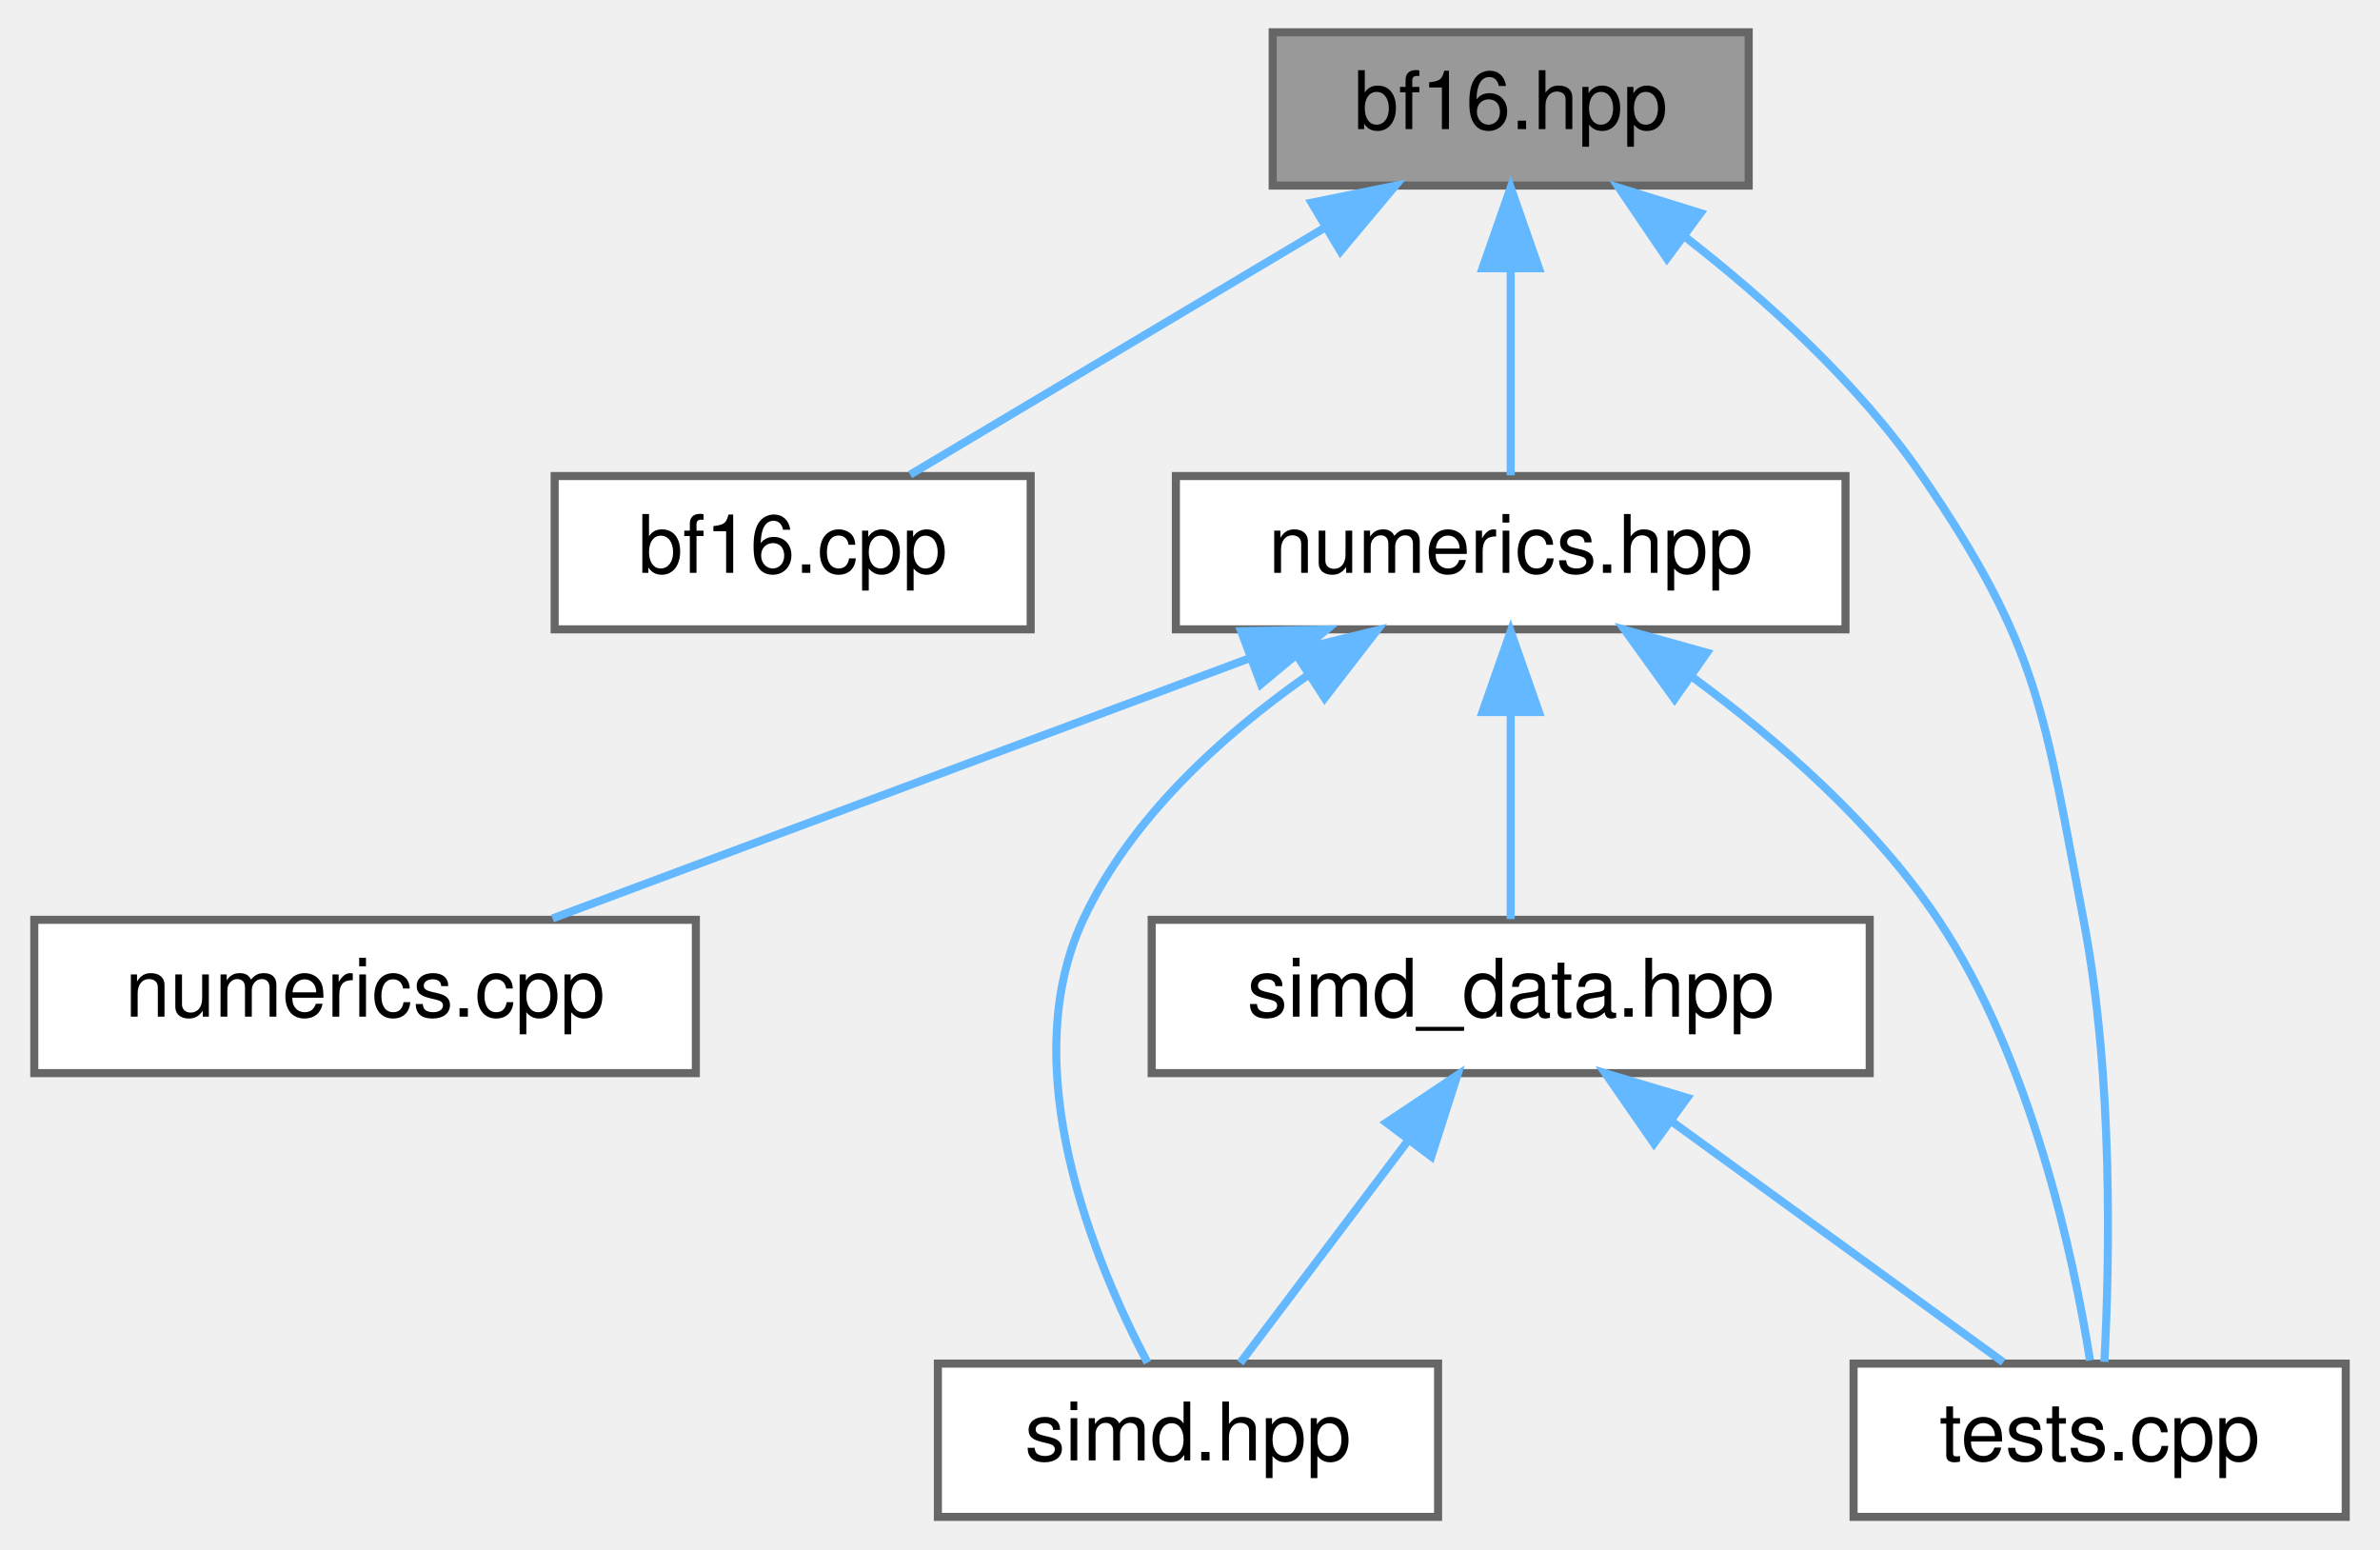
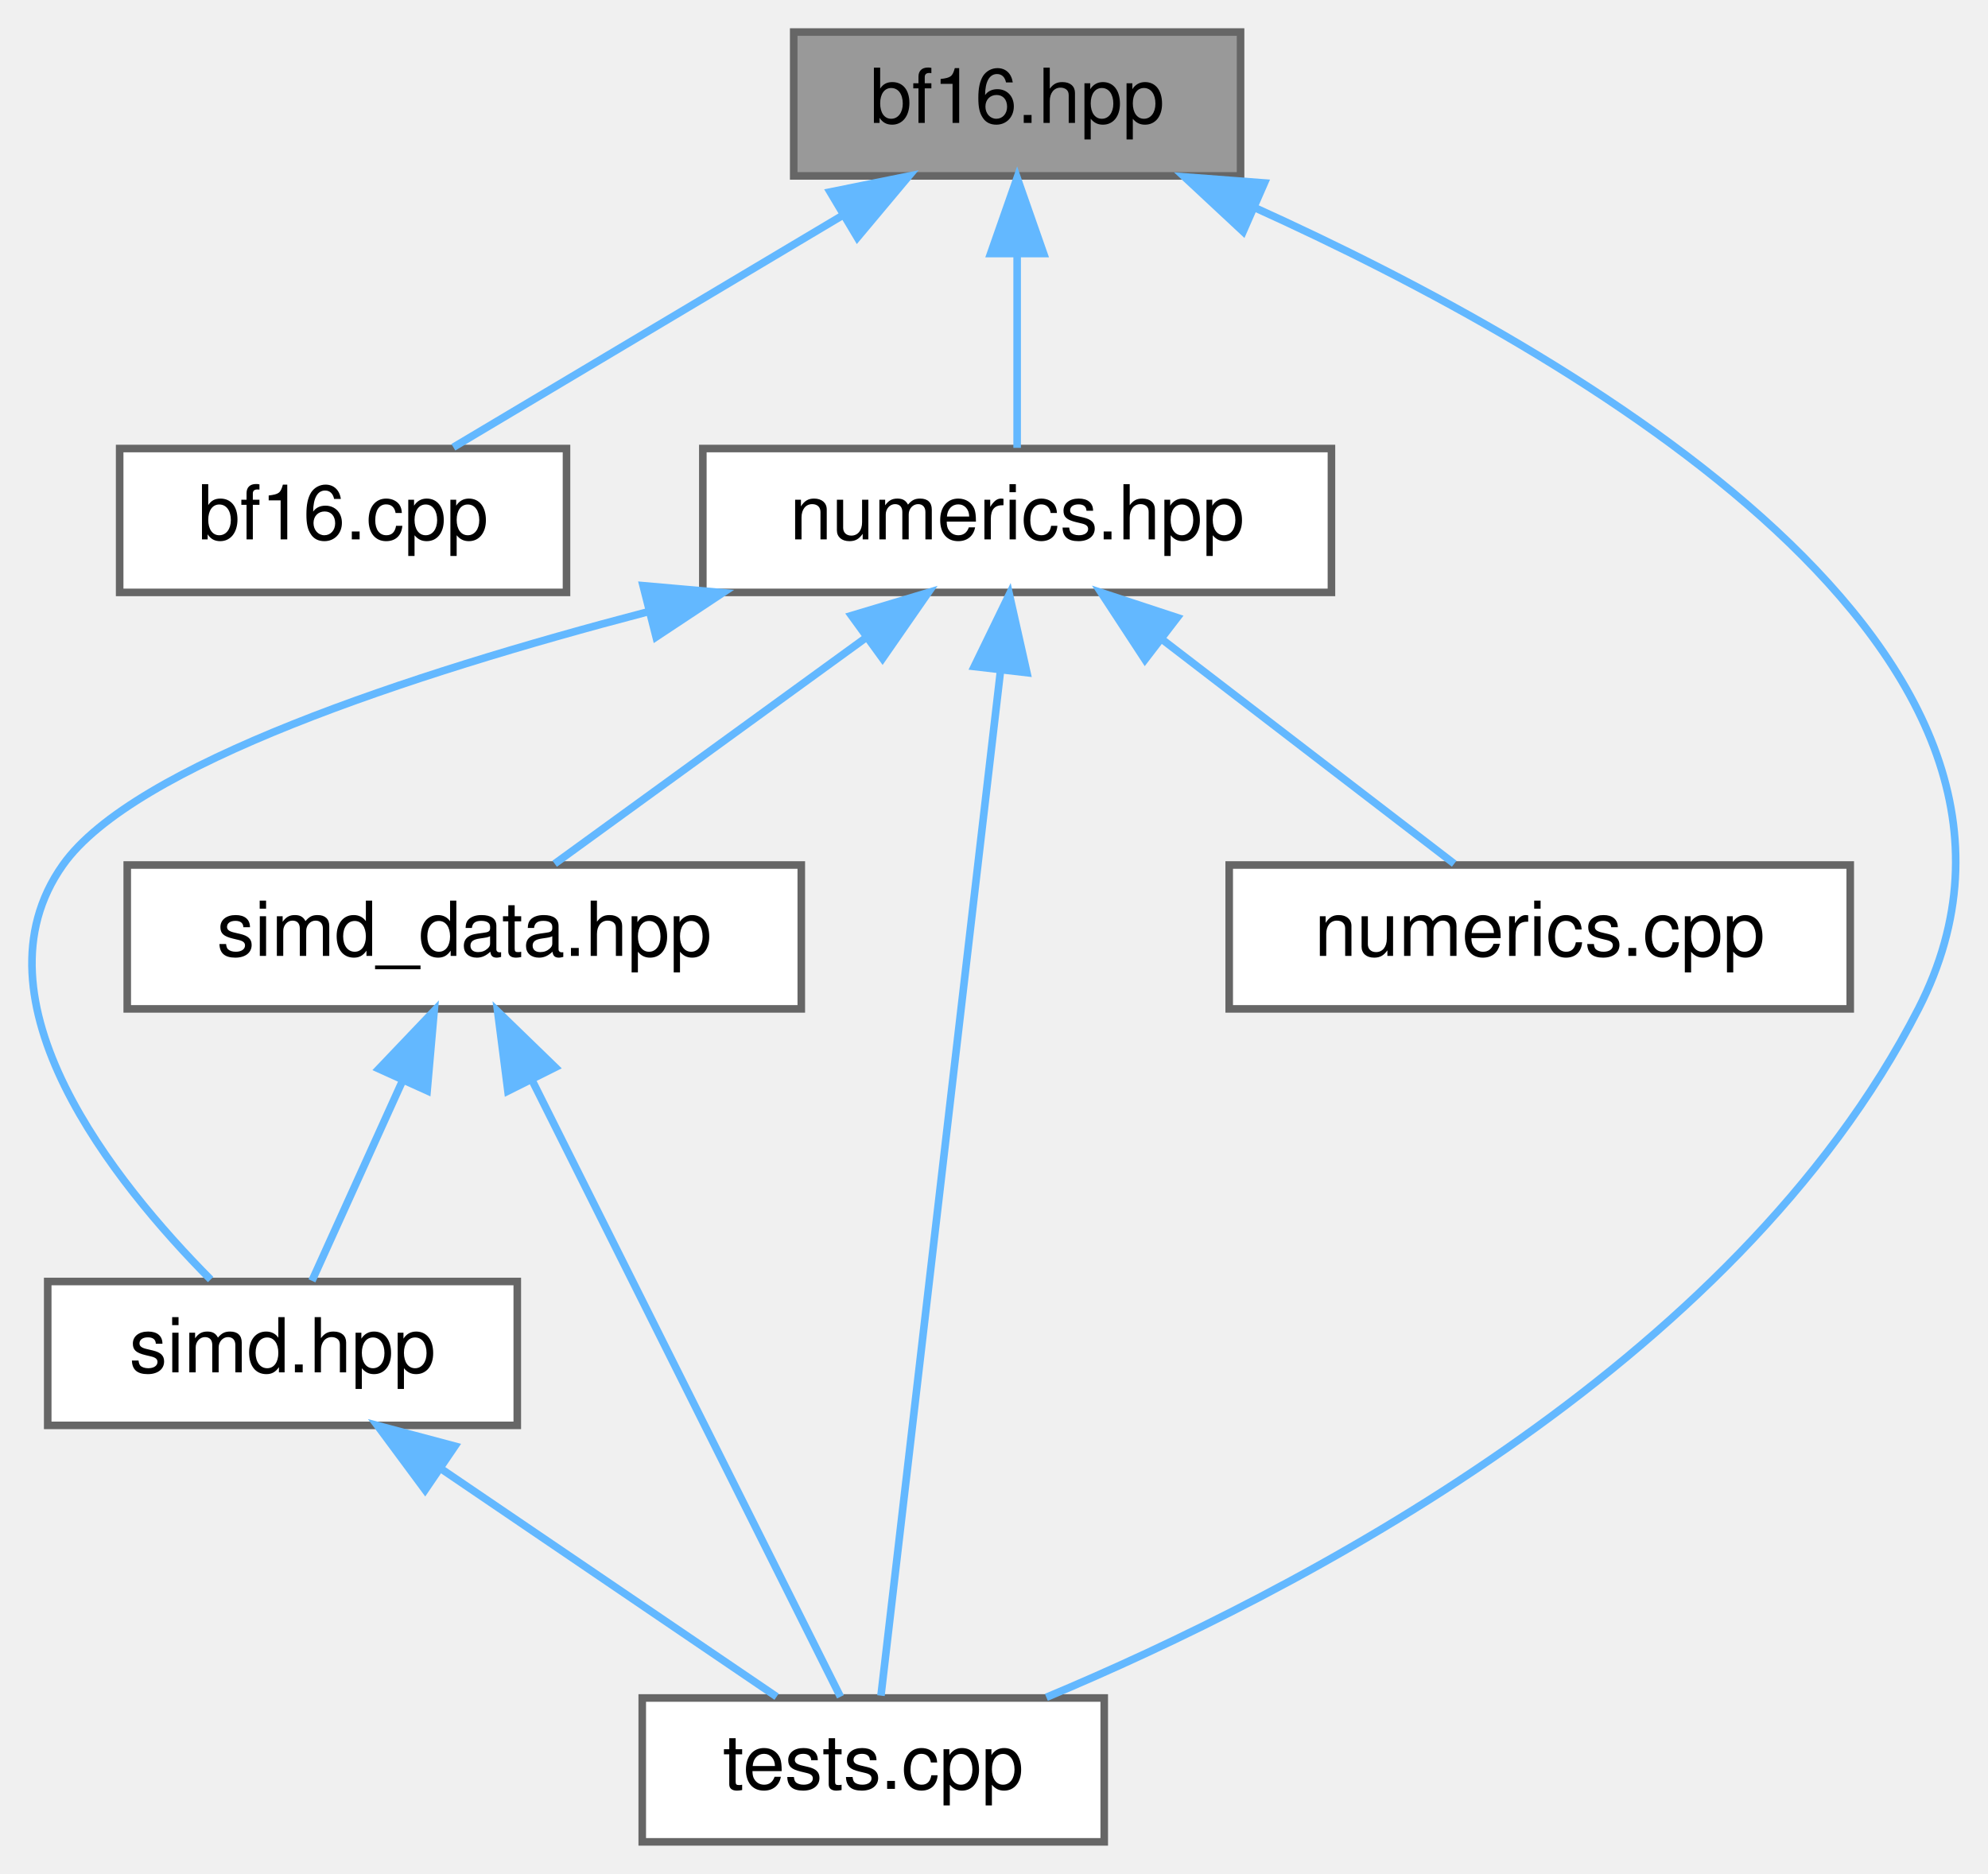
- <svg xmlns="http://www.w3.org/2000/svg" xmlns:xlink="http://www.w3.org/1999/xlink" width="295pt" height="192pt" viewBox="0.00 0.00 294.50 192.00">
-   <g id="graph0" class="graph" transform="scale(1 1) rotate(0) translate(4 188)">
+ <svg xmlns="http://www.w3.org/2000/svg" xmlns:xlink="http://www.w3.org/1999/xlink" width="262pt" height="247pt" viewBox="0.00 0.00 262.49 247.00">
+   <g id="graph0" class="graph" transform="scale(1 1) rotate(0) translate(4 243)">
    <g id="Node000001" class="node">
      <g id="a_Node000001">
        <a xlink:title=" ">
-           <polygon fill="#999999" stroke="#666666" points="212.5,-184 153.5,-184 153.5,-165 212.5,-165 212.5,-184" />
-           <text text-anchor="middle" x="183" y="-172" font-family="Helvetica,sans-Serif" font-size="10.00">bf16.hpp</text>
+           <polygon fill="#999999" stroke="#666666" points="159.8,-239 100.8,-239 100.8,-220 159.8,-220 159.8,-239" />
+           <text text-anchor="middle" x="130.3" y="-227" font-family="Helvetica,sans-Serif" font-size="10.00">bf16.hpp</text>
        </a>
      </g>
    </g>
    <g id="Node000002" class="node">
      <g id="a_Node000002">
        <a xlink:href="bf16_8cpp.html" target="_top" xlink:title=" ">
-           <polygon fill="white" stroke="#666666" points="123.5,-129 64.5,-129 64.5,-110 123.5,-110 123.5,-129" />
-           <text text-anchor="middle" x="94" y="-117" font-family="Helvetica,sans-Serif" font-size="10.00">bf16.cpp</text>
+           <polygon fill="white" stroke="#666666" points="70.8,-184 11.8,-184 11.8,-165 70.8,-165 70.8,-184" />
+           <text text-anchor="middle" x="41.3" y="-172" font-family="Helvetica,sans-Serif" font-size="10.00">bf16.cpp</text>
        </a>
      </g>
    </g>
    <g id="edge1_Node000001_Node000002" class="edge">
      <g id="a_edge1_Node000001_Node000002">
        <a xlink:title=" ">
-           <path fill="none" stroke="#63b8ff" d="M159.82,-159.7C143.61,-150.04 122.45,-137.44 108.56,-129.17" />
-           <polygon fill="#63b8ff" stroke="#63b8ff" points="158.32,-162.88 168.7,-164.98 161.9,-156.86 158.32,-162.88" />
+           <path fill="none" stroke="#63b8ff" d="M107.11,-214.7C90.9,-205.04 69.75,-192.44 55.86,-184.17" />
+           <polygon fill="#63b8ff" stroke="#63b8ff" points="105.61,-217.88 116,-219.98 109.2,-211.86 105.61,-217.88" />
        </a>
      </g>
    </g>
    <g id="Node000003" class="node">
      <g id="a_Node000003">
        <a xlink:href="numerics_8hpp.html" target="_top" xlink:title=" ">
-           <polygon fill="white" stroke="#666666" points="224.5,-129 141.5,-129 141.5,-110 224.5,-110 224.5,-129" />
-           <text text-anchor="middle" x="183" y="-117" font-family="Helvetica,sans-Serif" font-size="10.00">numerics.hpp</text>
+           <polygon fill="white" stroke="#666666" points="171.8,-184 88.8,-184 88.8,-165 171.8,-165 171.8,-184" />
+           <text text-anchor="middle" x="130.3" y="-172" font-family="Helvetica,sans-Serif" font-size="10.00">numerics.hpp</text>
        </a>
      </g>
    </g>
    <g id="edge2_Node000001_Node000003" class="edge">
      <g id="a_edge2_Node000001_Node000003">
        <a xlink:title=" ">
-           <path fill="none" stroke="#63b8ff" d="M183,-154.66C183,-145.93 183,-135.99 183,-129.09" />
-           <polygon fill="#63b8ff" stroke="#63b8ff" points="179.5,-154.75 183,-164.75 186.5,-154.75 179.5,-154.75" />
+           <path fill="none" stroke="#63b8ff" d="M130.3,-209.66C130.3,-200.93 130.3,-190.99 130.3,-184.09" />
+           <polygon fill="#63b8ff" stroke="#63b8ff" points="126.8,-209.75 130.3,-219.75 133.8,-209.75 126.8,-209.75" />
        </a>
      </g>
    </g>
-     <g id="Node000007" class="node">
-       <g id="a_Node000007">
+     <g id="Node000006" class="node">
+       <g id="a_Node000006">
        <a xlink:href="tests_8cpp.html" target="_top" xlink:title=" ">
-           <polygon fill="white" stroke="#666666" points="286.5,-19 225.5,-19 225.5,0 286.5,0 286.5,-19" />
-           <text text-anchor="middle" x="256" y="-7" font-family="Helvetica,sans-Serif" font-size="10.00">tests.cpp</text>
+           <polygon fill="white" stroke="#666666" points="141.8,-19 80.8,-19 80.8,0 141.8,0 141.8,-19" />
+           <text text-anchor="middle" x="111.3" y="-7" font-family="Helvetica,sans-Serif" font-size="10.00">tests.cpp</text>
        </a>
      </g>
    </g>
-     <g id="edge9_Node000001_Node000007" class="edge">
-       <g id="a_edge9_Node000001_Node000007">
+     <g id="edge10_Node000001_Node000006" class="edge">
+       <g id="a_edge10_Node000001_Node000006">
        <a xlink:title=" ">
-           <path fill="none" stroke="#63b8ff" d="M204.45,-158.77C214.56,-150.92 226.11,-140.51 234,-129 248.71,-107.55 249.08,-99.54 254,-74 257.71,-54.72 257.23,-31.55 256.59,-19.22" />
-           <polygon fill="#63b8ff" stroke="#63b8ff" points="202.36,-155.96 196.41,-164.73 206.53,-161.59 202.36,-155.96" />
+           <path fill="none" stroke="#63b8ff" d="M161.6,-215.84C204.39,-196.48 273.25,-156.81 249.3,-110 225.07,-62.67 166.69,-32.71 134.16,-19.09" />
+           <polygon fill="#63b8ff" stroke="#63b8ff" points="160.14,-212.65 152.39,-219.87 162.95,-219.07 160.14,-212.65" />
        </a>
      </g>
    </g>
    <g id="Node000004" class="node">
      <g id="a_Node000004">
        <a xlink:href="numerics_8cpp.html" target="_top" xlink:title="numerics external template instantiations">
-           <polygon fill="white" stroke="#666666" points="82,-74 0,-74 0,-55 82,-55 82,-74" />
-           <text text-anchor="middle" x="41" y="-62" font-family="Helvetica,sans-Serif" font-size="10.00">numerics.cpp</text>
+           <polygon fill="white" stroke="#666666" points="240.3,-129 158.3,-129 158.3,-110 240.3,-110 240.3,-129" />
+           <text text-anchor="middle" x="199.3" y="-117" font-family="Helvetica,sans-Serif" font-size="10.00">numerics.cpp</text>
        </a>
      </g>
    </g>
    <g id="edge3_Node000003_Node000004" class="edge">
      <g id="a_edge3_Node000003_Node000004">
        <a xlink:title=" ">
-           <path fill="none" stroke="#63b8ff" d="M150.64,-106.42C124.29,-96.59 87.74,-82.95 64.23,-74.17" />
-           <polygon fill="#63b8ff" stroke="#63b8ff" points="149.59,-109.77 160.19,-109.98 152.04,-103.21 149.59,-109.77" />
+           <path fill="none" stroke="#63b8ff" d="M149.33,-158.88C161.75,-149.34 177.54,-137.21 188.01,-129.17" />
+           <polygon fill="#63b8ff" stroke="#63b8ff" points="147.18,-156.12 141.38,-164.98 151.44,-161.67 147.18,-156.12" />
        </a>
      </g>
    </g>
    <g id="Node000005" class="node">
      <g id="a_Node000005">
        <a xlink:href="simd_8hpp.html" target="_top" xlink:title=" ">
-           <polygon fill="white" stroke="#666666" points="174,-19 112,-19 112,0 174,0 174,-19" />
-           <text text-anchor="middle" x="143" y="-7" font-family="Helvetica,sans-Serif" font-size="10.00">simd.hpp</text>
+           <polygon fill="white" stroke="#666666" points="64.3,-74 2.3,-74 2.3,-55 64.3,-55 64.3,-74" />
+           <text text-anchor="middle" x="33.3" y="-62" font-family="Helvetica,sans-Serif" font-size="10.00">simd.hpp</text>
        </a>
      </g>
    </g>
    <g id="edge4_Node000003_Node000005" class="edge">
      <g id="a_edge4_Node000003_Node000005">
        <a xlink:title=" ">
-           <path fill="none" stroke="#63b8ff" d="M157.75,-104.24C147.09,-96.75 135.83,-86.51 130,-74 121.44,-55.64 131.35,-31.71 137.98,-19.11" />
-           <polygon fill="#63b8ff" stroke="#63b8ff" points="156.12,-107.36 166.42,-109.87 159.94,-101.49 156.12,-107.36" />
+           <path fill="none" stroke="#63b8ff" d="M81.51,-162.43C50.17,-154.22 13.63,-142.2 4.3,-129 -8.3,-111.19 11.15,-87.03 23.81,-74.26" />
+           <polygon fill="#63b8ff" stroke="#63b8ff" points="80.91,-165.89 91.46,-164.96 82.63,-159.11 80.91,-165.89" />
        </a>
      </g>
    </g>
-     <g id="Node000006" class="node">
-       <g id="a_Node000006">
-         <a xlink:href="simd__data_8hpp.html" target="_top" xlink:title=" ">
-           <polygon fill="white" stroke="#666666" points="227.5,-74 138.5,-74 138.5,-55 227.5,-55 227.5,-74" />
-           <text text-anchor="middle" x="183" y="-62" font-family="Helvetica,sans-Serif" font-size="10.00">simd_data.hpp</text>
+     <g id="edge9_Node000003_Node000006" class="edge">
+       <g id="a_edge9_Node000003_Node000006">
+         <a xlink:title=" ">
+           <path fill="none" stroke="#63b8ff" d="M128.07,-154.37C123.95,-119.03 115.29,-44.79 112.32,-19.31" />
+           <polygon fill="#63b8ff" stroke="#63b8ff" points="124.64,-155.21 129.27,-164.74 131.59,-154.4 124.64,-155.21" />
        </a>
      </g>
    </g>
-     <g id="edge5_Node000003_Node000006" class="edge">
-       <g id="a_edge5_Node000003_Node000006">
-         <a xlink:title=" ">
-           <path fill="none" stroke="#63b8ff" d="M183,-99.66C183,-90.93 183,-80.99 183,-74.09" />
-           <polygon fill="#63b8ff" stroke="#63b8ff" points="179.5,-99.75 183,-109.75 186.5,-99.75 179.5,-99.75" />
+     <g id="Node000007" class="node">
+       <g id="a_Node000007">
+         <a xlink:href="simd__data_8hpp.html" target="_top" xlink:title=" ">
+           <polygon fill="white" stroke="#666666" points="101.8,-129 12.8,-129 12.8,-110 101.8,-110 101.8,-129" />
+           <text text-anchor="middle" x="57.3" y="-117" font-family="Helvetica,sans-Serif" font-size="10.00">simd_data.hpp</text>
        </a>
      </g>
    </g>
-     <g id="edge8_Node000003_Node000007" class="edge">
-       <g id="a_edge8_Node000003_Node000007">
+     <g id="edge6_Node000003_Node000007" class="edge">
+       <g id="a_edge6_Node000003_Node000007">
        <a xlink:title=" ">
-           <path fill="none" stroke="#63b8ff" d="M205.54,-104.07C216.1,-96.3 228.08,-85.87 236,-74 247.55,-56.7 252.75,-32.33 254.81,-19.39" />
-           <polygon fill="#63b8ff" stroke="#63b8ff" points="203.31,-101.36 197.11,-109.95 207.32,-107.1 203.31,-101.36" />
+           <path fill="none" stroke="#63b8ff" d="M110.15,-158.88C97.02,-149.34 80.31,-137.21 69.24,-129.17" />
+           <polygon fill="#63b8ff" stroke="#63b8ff" points="108.42,-161.94 118.57,-164.98 112.53,-156.28 108.42,-161.94" />
        </a>
      </g>
    </g>
-     <g id="edge6_Node000006_Node000005" class="edge">
-       <g id="a_edge6_Node000006_Node000005">
+     <g id="edge5_Node000005_Node000006" class="edge">
+       <g id="a_edge5_Node000005_Node000006">
        <a xlink:title=" ">
-           <path fill="none" stroke="#63b8ff" d="M170.3,-46.67C163.37,-37.5 155.09,-26.52 149.48,-19.09" />
-           <polygon fill="#63b8ff" stroke="#63b8ff" points="167.58,-48.87 176.39,-54.75 173.16,-44.66 167.58,-48.87" />
+           <path fill="none" stroke="#63b8ff" d="M54.41,-49.15C68.51,-39.57 86.59,-27.29 98.54,-19.17" />
+           <polygon fill="#63b8ff" stroke="#63b8ff" points="52.13,-46.47 45.83,-54.98 56.07,-52.26 52.13,-46.47" />
        </a>
      </g>
    </g>
-     <g id="edge7_Node000006_Node000007" class="edge">
-       <g id="a_edge7_Node000006_Node000007">
+     <g id="edge7_Node000007_Node000005" class="edge">
+       <g id="a_edge7_Node000007_Node000005">
        <a xlink:title=" ">
-           <path fill="none" stroke="#63b8ff" d="M203.14,-48.88C216.28,-39.34 232.98,-27.21 244.06,-19.17" />
-           <polygon fill="#63b8ff" stroke="#63b8ff" points="200.76,-46.28 194.73,-54.98 204.88,-51.94 200.76,-46.28" />
+           <path fill="none" stroke="#63b8ff" d="M49.16,-100.53C45.11,-91.6 40.41,-81.22 37.19,-74.09" />
+           <polygon fill="#63b8ff" stroke="#63b8ff" points="46.02,-102.08 53.33,-109.75 52.4,-99.19 46.02,-102.08" />
+         </a>
+       </g>
+     </g>
+     <g id="edge8_Node000007_Node000006" class="edge">
+       <g id="a_edge8_Node000007_Node000006">
+         <a xlink:title=" ">
+           <path fill="none" stroke="#63b8ff" d="M66.32,-100.44C78.09,-76.92 98.18,-36.73 106.97,-19.16" />
+           <polygon fill="#63b8ff" stroke="#63b8ff" points="63.06,-99.15 61.71,-109.66 69.32,-102.28 63.06,-99.15" />
        </a>
      </g>
    </g>
  </g>
</svg>
